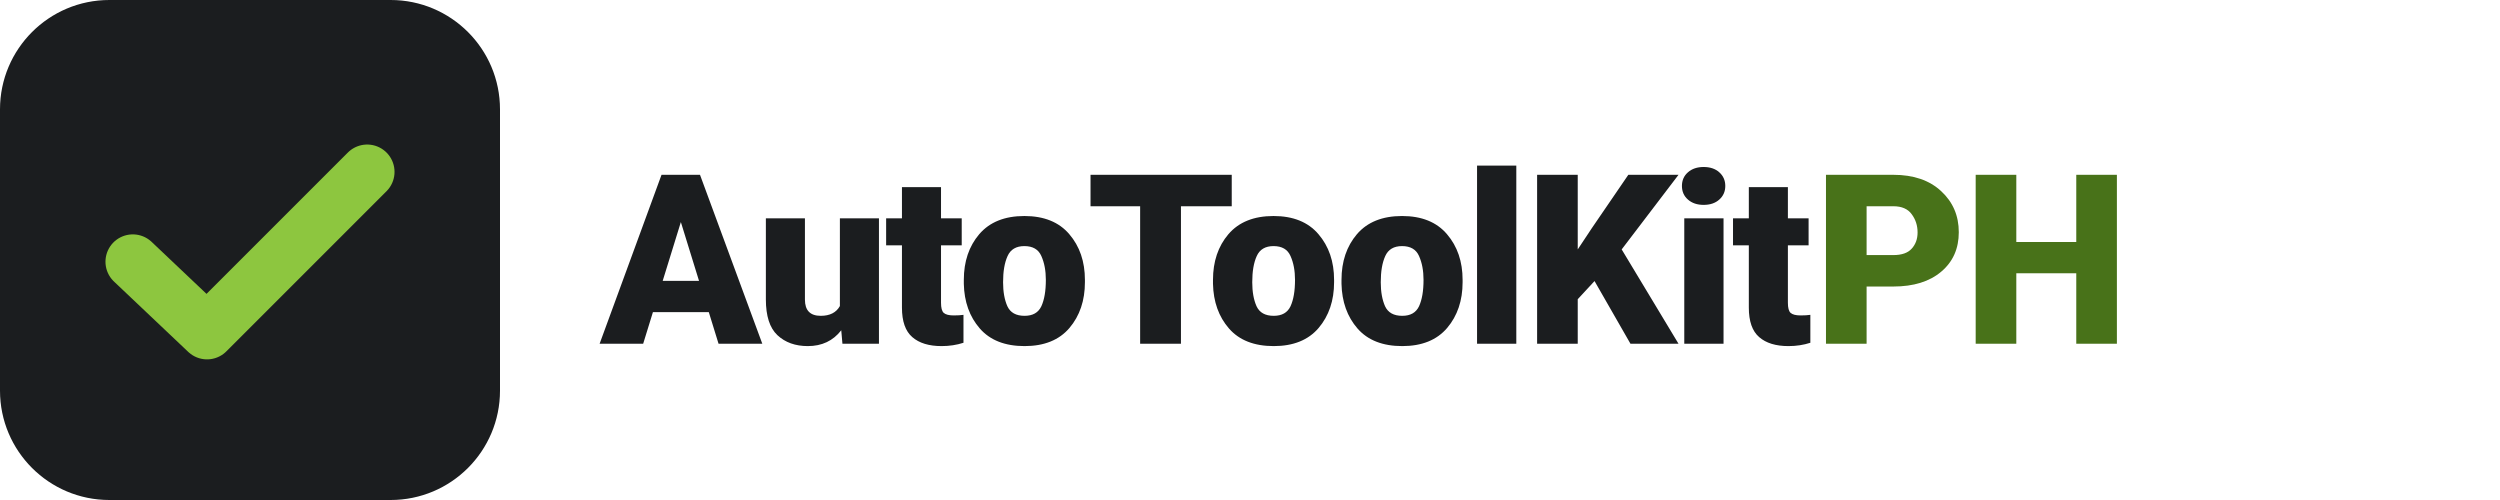
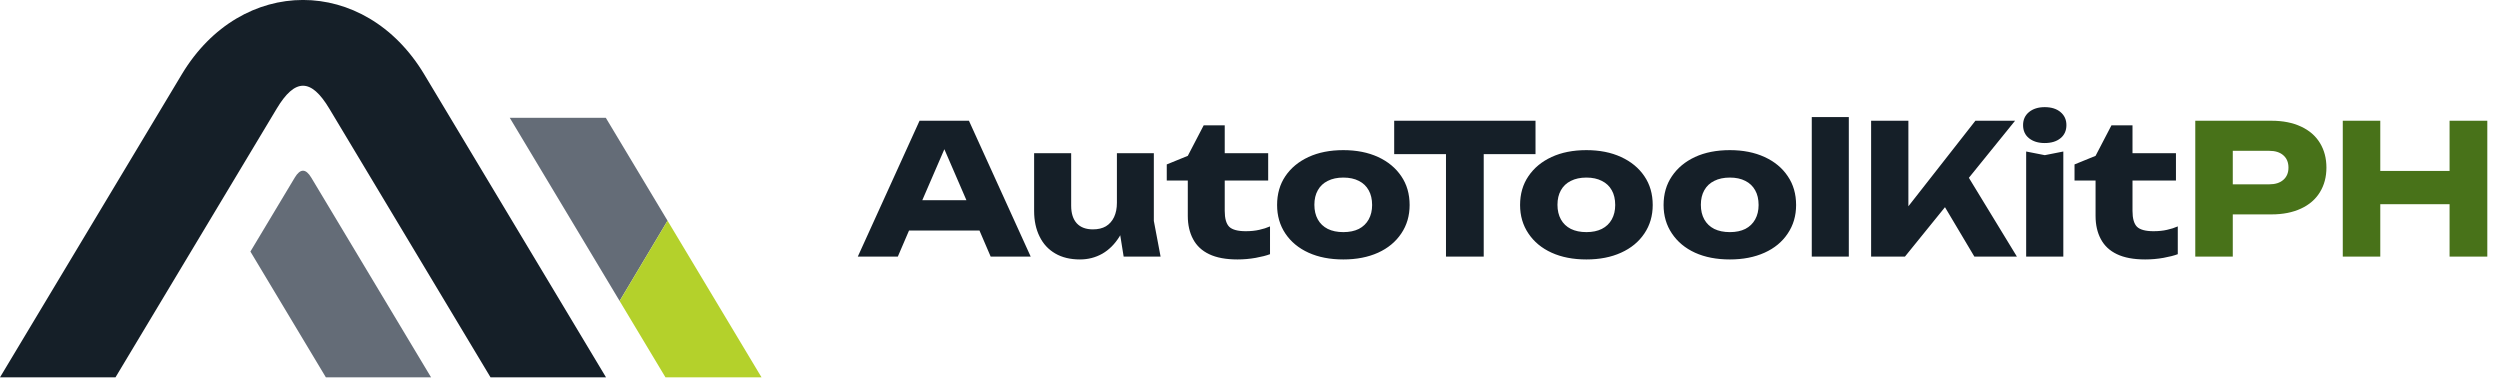
- <svg xmlns="http://www.w3.org/2000/svg" viewBox="0 0 200 40" width="200" height="40">
-   <g transform="scale(0.625)">
-     <rect width="64" height="64" rx="14" fill="#1B1D1F" />
-     <path d="M17 33.5l9.5 9L47 22" fill="none" stroke="#8DC63F" stroke-width="7" stroke-linecap="round" stroke-linejoin="round" />
+ <svg xmlns="http://www.w3.org/2000/svg" viewBox="0 0 2186.4 330" width="2186.4" height="330" role="img" aria-label="AutoToolKitPH">
+   <path fill="#151F28" d="M0 330L159 65C211 -21.7 319 -21.7 371 65L530 330H429L288 95C272 68.3 258 68.3 242 95L101 330Z" />
+   <path fill="#646C77" d="M285 330L219 220L257.8 155.3Q265 143.3 272.2 155.3L377 330Z" />
+   <path fill="#646C77" d="M445.8 103H529.8L583.8 193L541.9 263.2Z" />
+   <path fill="#B4D12B" d="M583.8 193L666 330H582L541.9 263.2Z" />
+   <g transform="translate(750 224.4)">
+     <path fill="#151F28" d="M97.4 -118.8L151.4 0L116.4 0L106.6 -22.8L45 -22.8L35.2 0L0.2 0L54.2 -118.8ZM95.2 -49.3L75.9 -93.9L56.6 -49.3ZM194.5 2.5Q181.8 2.5 172.9 -2.7Q163.9 -7.9 159.2 -17.5Q154.4 -27.1 154.4 -39.9L154.4 -90.4L186.8 -90.4L186.8 -44.5Q186.8 -34.5 191.7 -29.1Q196.6 -23.8 205.8 -23.8Q212.6 -23.8 217.2 -26.5Q221.8 -29.3 224.3 -34.5Q226.8 -39.8 226.8 -47L226.8 -90.4L259.1 -90.4L259.1 -31.2L265 0L232.7 0L229.7 -18.7Q229.4 -18.1 229.1 -17.6Q222.9 -7.6 214 -2.5Q205.1 2.5 194.5 2.5ZM270.4 -66.5L270.4 -80.6L288.8 -88.1L302.7 -114.8L321.1 -114.8L321.1 -90.4L359.1 -90.4L359.1 -66.5L321.1 -66.5L321.1 -39.9Q321.1 -30.1 325 -26.1Q329 -22.2 339.5 -22.2Q346.1 -22.2 351.3 -23.4Q356.4 -24.5 360.7 -26.4L360.7 -2.1Q355.9 -0.3 348.2 1.1Q340.4 2.5 332.2 2.5Q317.1 2.5 307.5 -2.1Q298 -6.6 293.4 -15.3Q288.8 -23.9 288.8 -35.5L288.8 -66.5ZM424.8 2.5Q407.4 2.5 394.4 -3.4Q381.4 -9.3 374.1 -20.2Q366.9 -31 366.9 -45.1Q366.9 -59.6 374.1 -70.3Q381.4 -81.1 394.4 -87.1Q407.4 -93.1 424.8 -93.1Q442.1 -93.1 455.2 -87.1Q468.2 -81.1 475.5 -70.3Q482.8 -59.6 482.8 -45.1Q482.8 -31 475.5 -20.2Q468.2 -9.3 455.2 -3.4Q442.1 2.5 424.8 2.5ZM424.8 -21.4Q432.8 -21.4 438.4 -24.2Q444 -27.1 447 -32.5Q450 -37.9 450 -45.1Q450 -52.7 447 -58Q444 -63.4 438.4 -66.2Q432.8 -69.1 424.8 -69.1Q416.9 -69.1 411.2 -66.2Q405.5 -63.4 402.5 -58Q399.5 -52.7 399.5 -45.3Q399.5 -37.9 402.5 -32.5Q405.5 -27.1 411.2 -24.2Q416.9 -21.4 424.8 -21.4ZM469.3 -118.8L592.9 -118.8L592.9 -89.6L547.6 -89.6L547.6 0L514.6 0L514.6 -89.6L469.3 -89.6ZM637.4 2.5Q620 2.5 607 -3.4Q594 -9.3 586.7 -20.2Q579.4 -31 579.4 -45.1Q579.4 -59.6 586.7 -70.3Q594 -81.1 607 -87.1Q620 -93.1 637.4 -93.1Q654.7 -93.1 667.7 -87.1Q680.8 -81.1 688.1 -70.3Q695.4 -59.6 695.4 -45.1Q695.4 -31 688.1 -20.2Q680.8 -9.3 667.7 -3.4Q654.7 2.5 637.4 2.5ZM637.4 -21.4Q645.3 -21.4 650.9 -24.2Q656.6 -27.1 659.6 -32.5Q662.6 -37.9 662.6 -45.1Q662.6 -52.7 659.6 -58Q656.6 -63.4 650.9 -66.2Q645.3 -69.1 637.4 -69.1Q629.5 -69.1 623.8 -66.2Q618.1 -63.4 615.1 -58Q612.1 -52.7 612.1 -45.3Q612.1 -37.9 615.1 -32.5Q618.1 -27.1 623.8 -24.2Q629.5 -21.4 637.4 -21.4ZM762.9 2.5Q745.4 2.5 732.4 -3.4Q719.5 -9.3 712.2 -20.2Q704.9 -31 704.9 -45.1Q704.9 -59.6 712.2 -70.3Q719.5 -81.1 732.4 -87.1Q745.4 -93.1 762.9 -93.1Q780.1 -93.1 793.2 -87.1Q806.3 -81.1 813.5 -70.3Q820.8 -59.6 820.8 -45.1Q820.8 -31 813.5 -20.2Q806.3 -9.3 793.2 -3.4Q780.1 2.5 762.9 2.5ZM762.9 -21.4Q770.8 -21.4 776.4 -24.2Q782 -27.1 785 -32.5Q788 -37.9 788 -45.1Q788 -52.7 785 -58Q782 -63.4 776.4 -66.2Q770.8 -69.1 762.9 -69.1Q754.9 -69.1 749.2 -66.2Q743.5 -63.4 740.5 -58Q737.5 -52.7 737.5 -45.3Q737.5 -37.9 740.5 -32.5Q743.5 -27.1 749.2 -24.2Q754.9 -21.4 762.9 -21.4ZM834.5 -122L866.9 -122L866.9 0L834.5 0ZM886.4 0L886.4 -118.8L919 -118.8L919 -44L977.6 -118.8L1012.3 -118.8L971.9 -68.9L1013.9 0L976.7 0L951 -43.2L916 0ZM1022 -91.9L1038.3 -88.7L1054.5 -91.9L1054.5 0L1022 0ZM1038.2 -99.3Q1029.8 -99.3 1024.5 -103.5Q1019.3 -107.7 1019.3 -115Q1019.3 -122.1 1024.5 -126.4Q1029.8 -130.7 1038.2 -130.7Q1046.9 -130.7 1052 -126.4Q1057.2 -122.1 1057.2 -115Q1057.2 -107.7 1052 -103.5Q1046.9 -99.3 1038.2 -99.3ZM1064.3 -66.5L1064.3 -80.6L1082.7 -88.1L1096.6 -114.8L1115 -114.8L1115 -90.4L1153 -90.4L1153 -66.5L1115 -66.5L1115 -39.9Q1115 -30.1 1118.9 -26.1Q1122.9 -22.2 1133.4 -22.2Q1140 -22.2 1145.2 -23.4Q1150.3 -24.5 1154.6 -26.4L1154.6 -2.1Q1149.8 -0.3 1142.1 1.1Q1134.3 2.5 1126.1 2.5Q1111 2.5 1101.4 -2.1Q1091.9 -6.6 1087.3 -15.3Q1082.7 -23.9 1082.7 -35.5L1082.7 -66.5Z" />
+     <path fill="#487219" d="M1236.6 -118.8Q1251.5 -118.8 1262.4 -113.7Q1273.2 -108.7 1278.9 -99.4Q1284.6 -90.1 1284.6 -77.8Q1284.6 -65.6 1278.9 -56.3Q1273.2 -47 1262.4 -42Q1251.5 -36.9 1236.6 -36.9L1202.7 -36.9L1202.7 0L1169.9 0L1169.9 -118.8ZM1202.7 -63.2L1234.6 -63.2Q1242.5 -63.2 1246.9 -67.1Q1251.4 -71 1251.4 -77.8Q1251.4 -84.7 1246.9 -88.6Q1242.5 -92.5 1234.6 -92.5L1202.7 -92.5ZM1298.9 -118.8L1331.7 -118.8L1331.7 -74.9L1392.3 -74.9L1392.3 -118.8L1425.3 -118.8L1425.3 0L1392.3 0L1392.3 -45.8L1331.7 -45.8L1331.7 0L1298.9 0Z" />
  </g>
-   <text x="48" y="27.5" font-family="system-ui, -apple-system, 'Segoe UI', Roboto, sans-serif" font-size="19" font-weight="800" fill="#1B1D1F" letter-spacing="-0.4">AutoToolKit<tspan fill="#487219">PH</tspan>
-   </text>
</svg>
